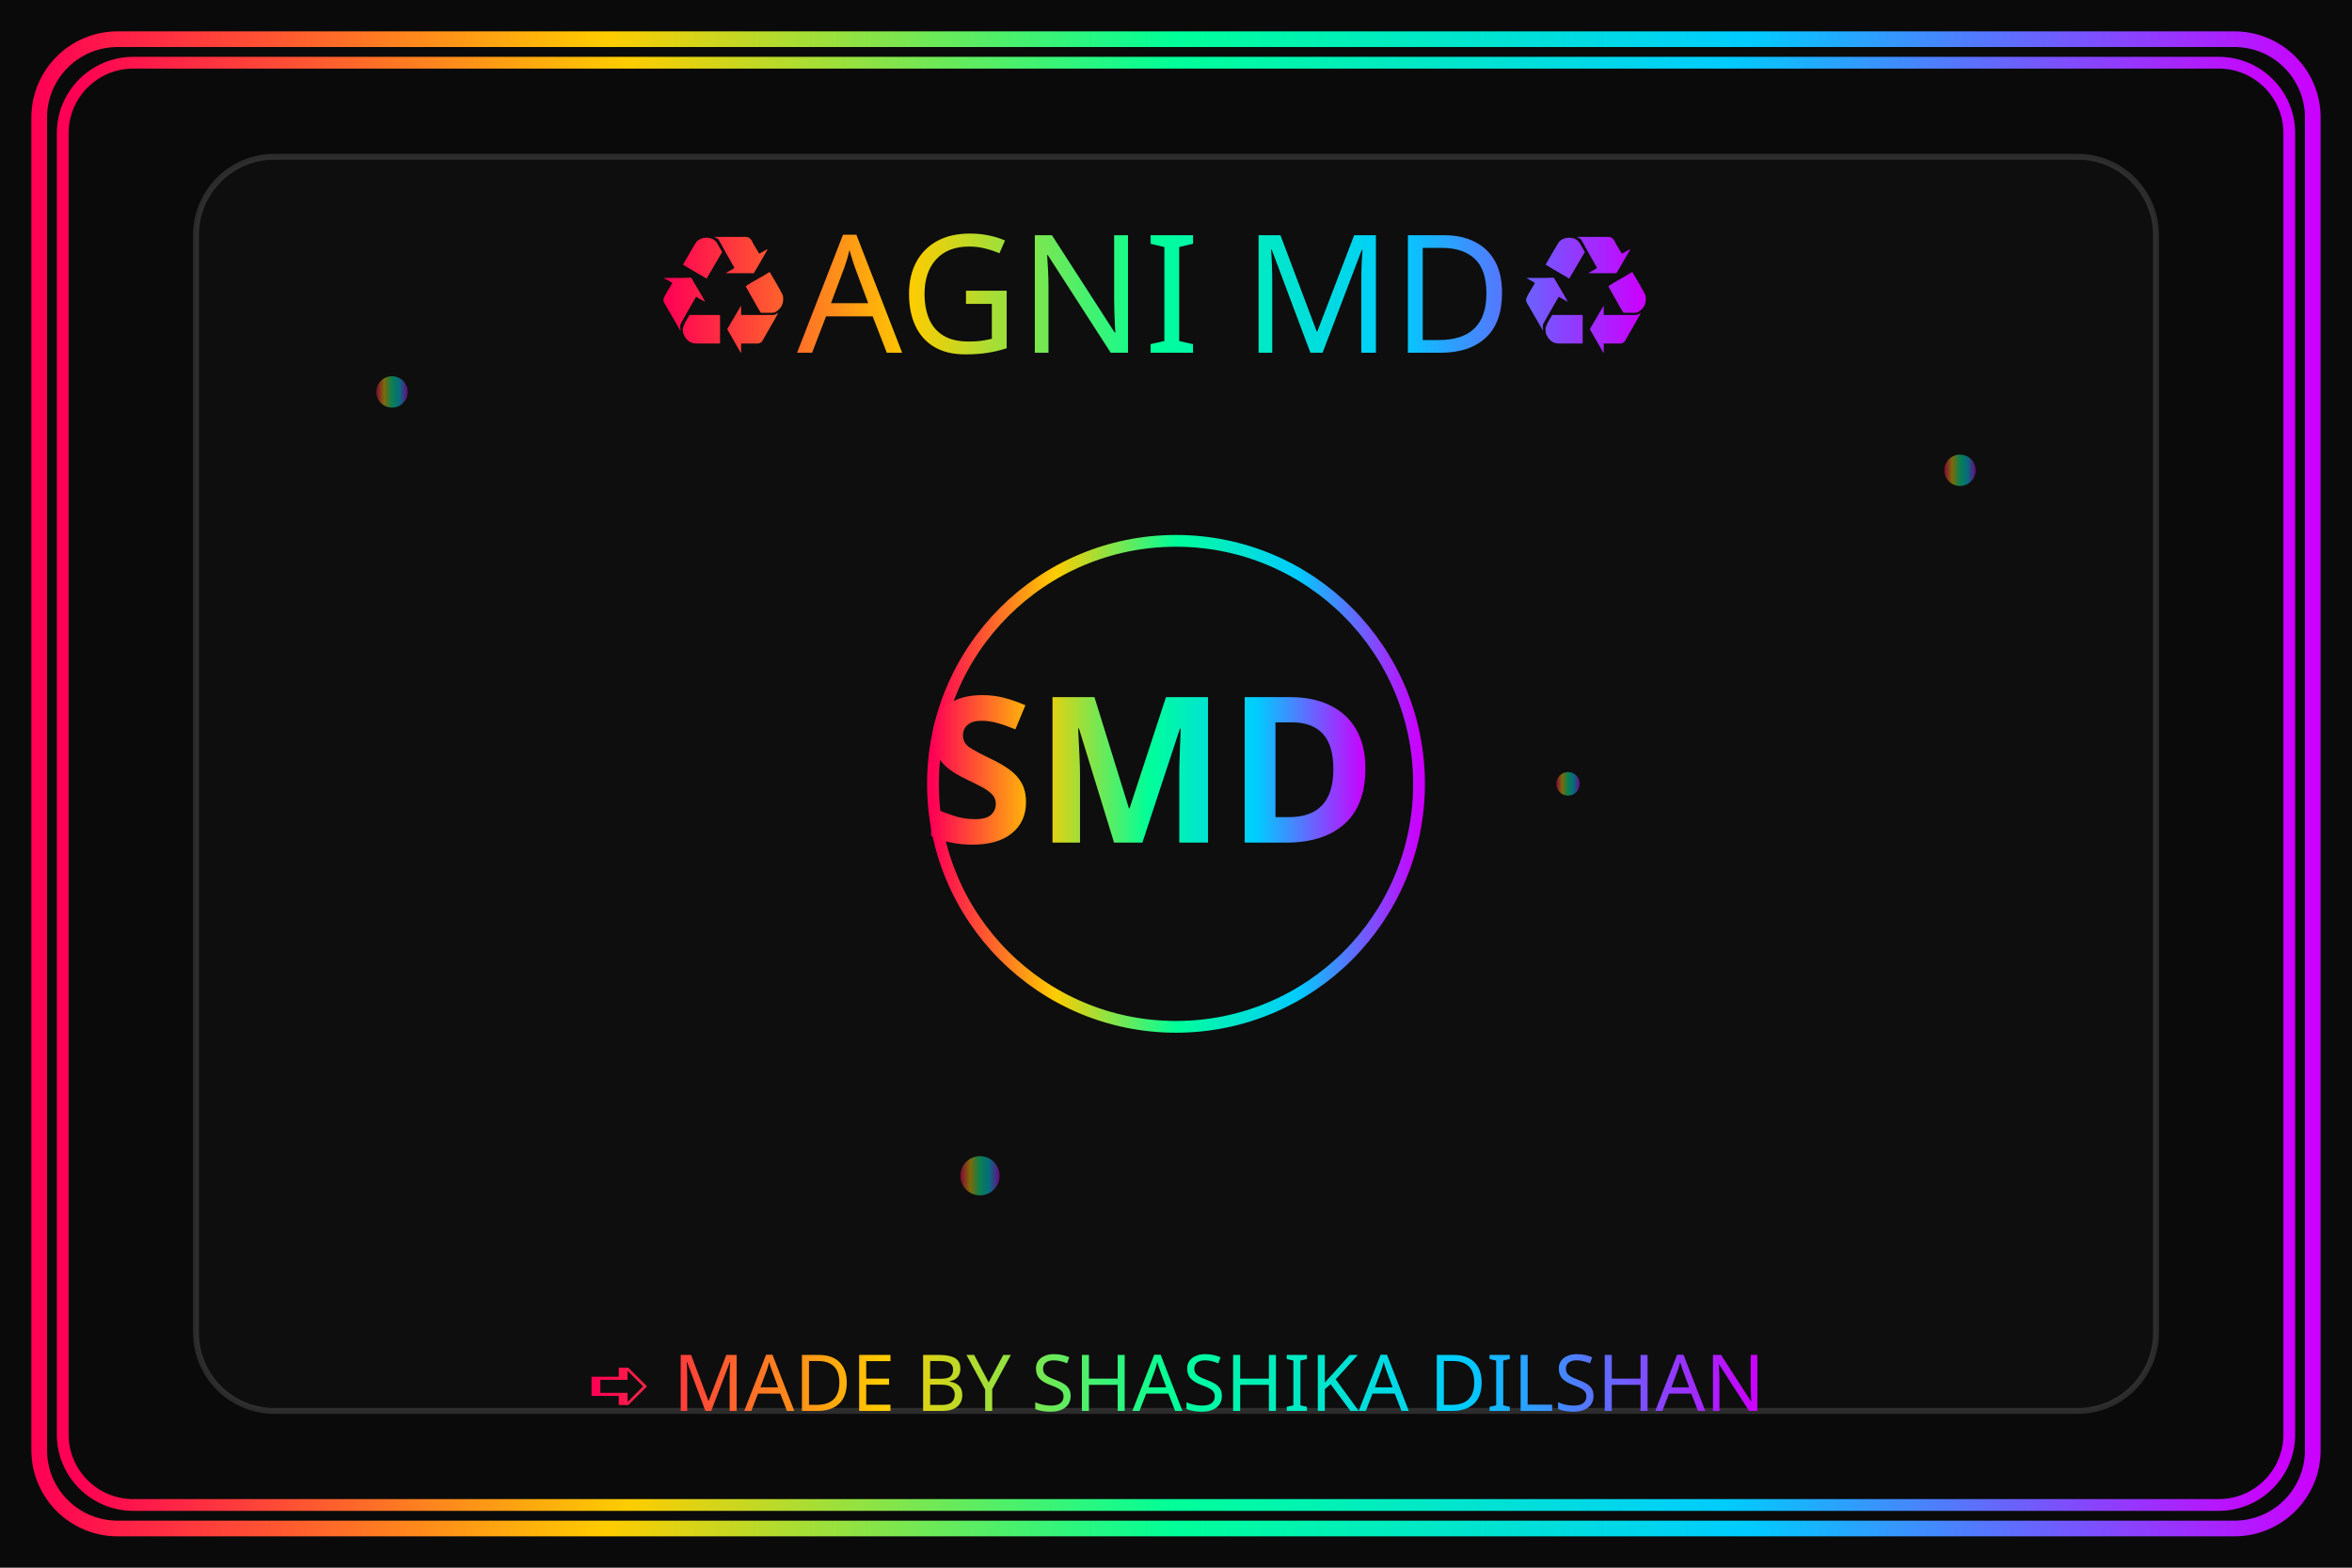
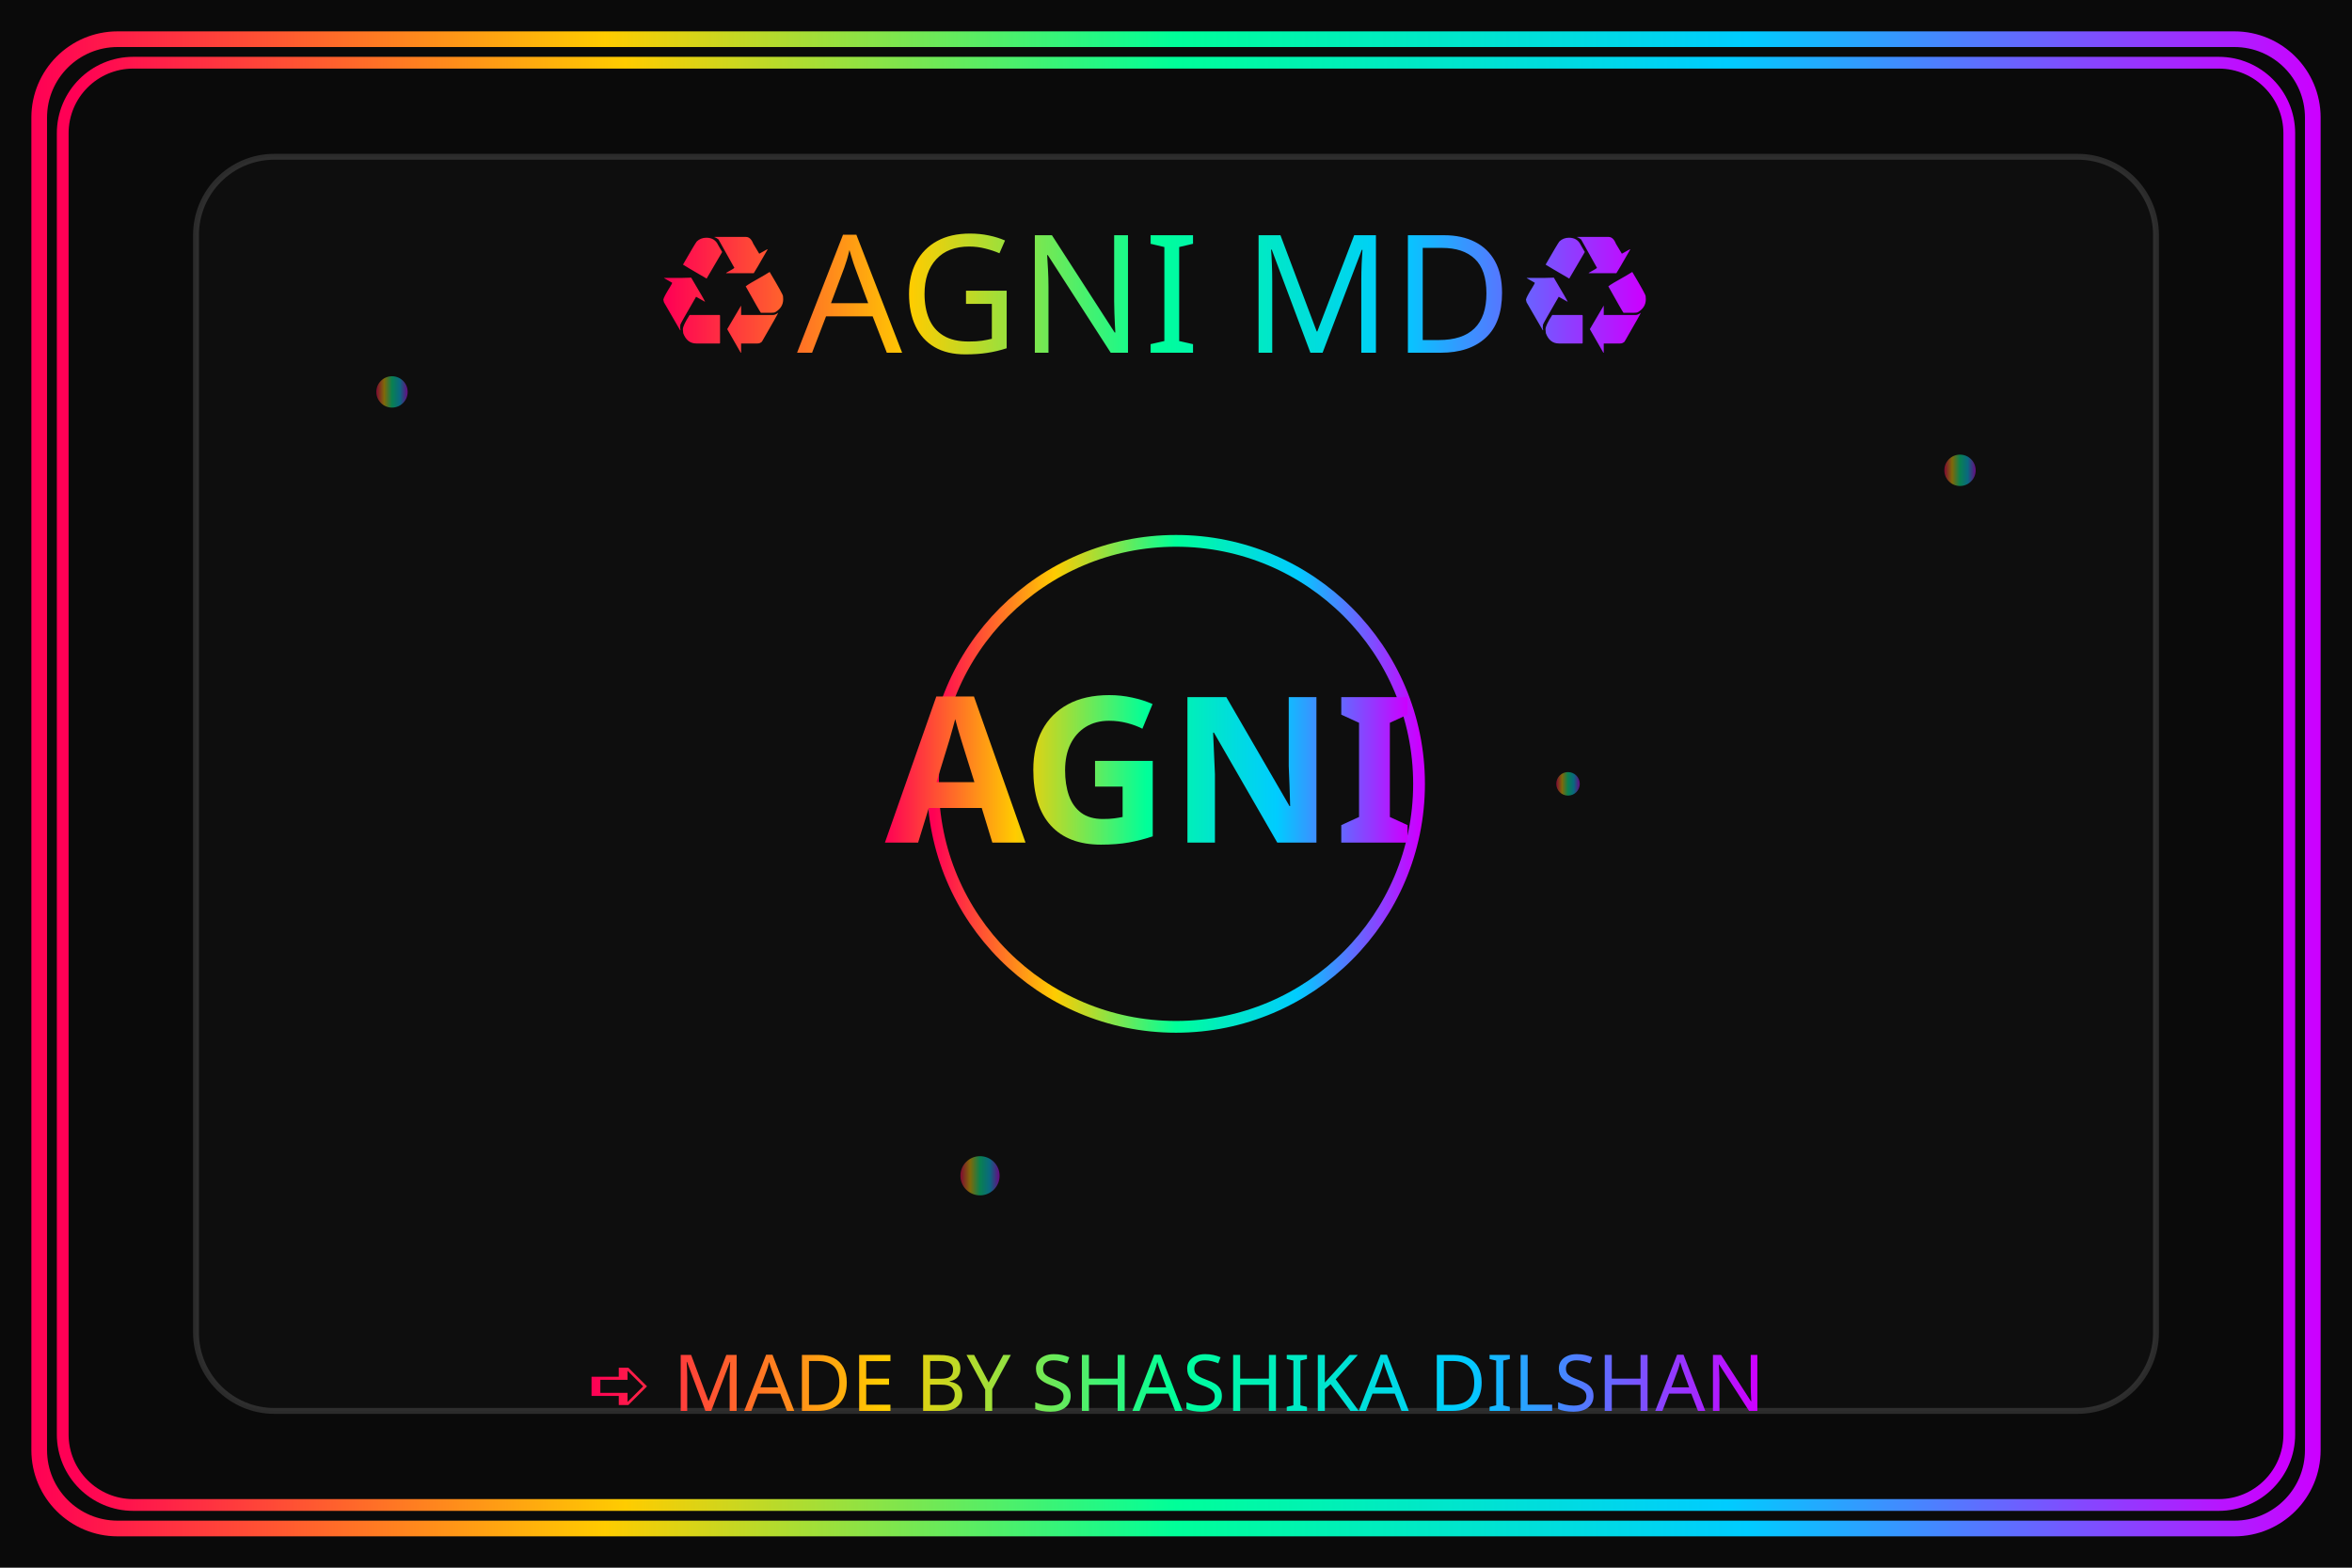
<svg xmlns="http://www.w3.org/2000/svg" width="100%" height="100%" viewBox="0 0 600 400">
  <defs>
    <linearGradient id="rainbow" x1="0%" y1="0%" x2="100%" y2="0%">
      <stop offset="0%" stop-color="#ff0055">
        <animate attributeName="offset" values="0;1" dur="3.5s" repeatCount="indefinite" />
      </stop>
      <stop offset="25%" stop-color="#ffcc00">
        <animate attributeName="offset" values="0.25;0" dur="3.5s" repeatCount="indefinite" />
      </stop>
      <stop offset="50%" stop-color="#00ff99">
        <animate attributeName="offset" values="0.5;1" dur="3.5s" repeatCount="indefinite" />
      </stop>
      <stop offset="75%" stop-color="#00ccff">
        <animate attributeName="offset" values="0.75;0.25" dur="3.5s" repeatCount="indefinite" />
      </stop>
      <stop offset="100%" stop-color="#cc00ff">
        <animate attributeName="offset" values="1;0.5" dur="3.5s" repeatCount="indefinite" />
      </stop>
    </linearGradient>
  </defs>
  <rect width="100%" height="100%" fill="#0a0a0a" />
  <g>
    <circle cx="100" cy="100" r="4" fill="url(#rainbow)">
      <animate attributeName="cy" values="100;380;100" dur="6s" repeatCount="indefinite" />
      <animate attributeName="cx" values="100;500;100" dur="12s" repeatCount="indefinite" />
    </circle>
    <circle cx="400" cy="200" r="3" fill="url(#rainbow)">
      <animate attributeName="cy" values="200;50;200" dur="8s" repeatCount="indefinite" />
      <animate attributeName="cx" values="400;100;400" dur="10s" repeatCount="indefinite" />
    </circle>
    <circle cx="250" cy="300" r="5" fill="url(#rainbow)">
      <animate attributeName="cy" values="300;80;300" dur="7s" repeatCount="indefinite" />
      <animate attributeName="cx" values="250;550;250" dur="9s" repeatCount="indefinite" />
    </circle>
    <circle cx="500" cy="120" r="4" fill="url(#rainbow)">
      <animate attributeName="cy" values="120;350;120" dur="11s" repeatCount="indefinite" />
      <animate attributeName="cx" values="500;200;500" dur="13s" repeatCount="indefinite" />
    </circle>
  </g>
  <rect x="10" y="10" width="580" height="380" rx="20" stroke="url(#rainbow)" stroke-width="4" fill="transparent">
    <animate attributeName="stroke-dasharray" values="20,10;50,5;10,20;20,10" dur="2s" repeatCount="indefinite" />
  </rect>
  <rect x="16" y="16" width="568" height="368" rx="18" stroke="url(#rainbow)" stroke-width="3" fill="transparent">
    <animate attributeName="stroke-dasharray" values="10,5;30,10;5,15;10,5" dur="2s" repeatCount="indefinite" />
  </rect>
  <rect x="50" y="40" width="500" height="320" rx="20" fill="#1118" stroke="#fff2" stroke-width="1.5" />
  <text x="50%" y="90" text-anchor="middle" font-size="42" font-family="Segoe UI, Verdana, sans-serif" fill="url(#rainbow)">
   ♻️AGNI MD♻️
    <animateTransform attributeName="transform" type="scale" values="1;1.03;1" dur="3s" repeatCount="indefinite" />
  </text>
  <circle cx="300" cy="200" r="62" fill="none" stroke="url(#rainbow)" stroke-width="3">
    <animateTransform attributeName="transform" type="rotate" from="0 300 200" to="360 300 200" dur="10s" repeatCount="indefinite" />
  </circle>
  <text x="300" y="215" text-anchor="middle" font-size="52" font-weight="bold" font-family="Segoe UI, Verdana, sans-serif" fill="url(#rainbow)">
-     SMD
+     AGNI
    <animate attributeName="opacity" values="1;0.3;1" dur="4s" repeatCount="indefinite" />
  </text>
  <text x="50%" y="360" text-anchor="middle" font-size="20" font-family="Segoe UI, Verdana, sans-serif" fill="url(#rainbow)">
    ➪ MADE BY SHASHIKA DILSHAN
  </text>
</svg>
